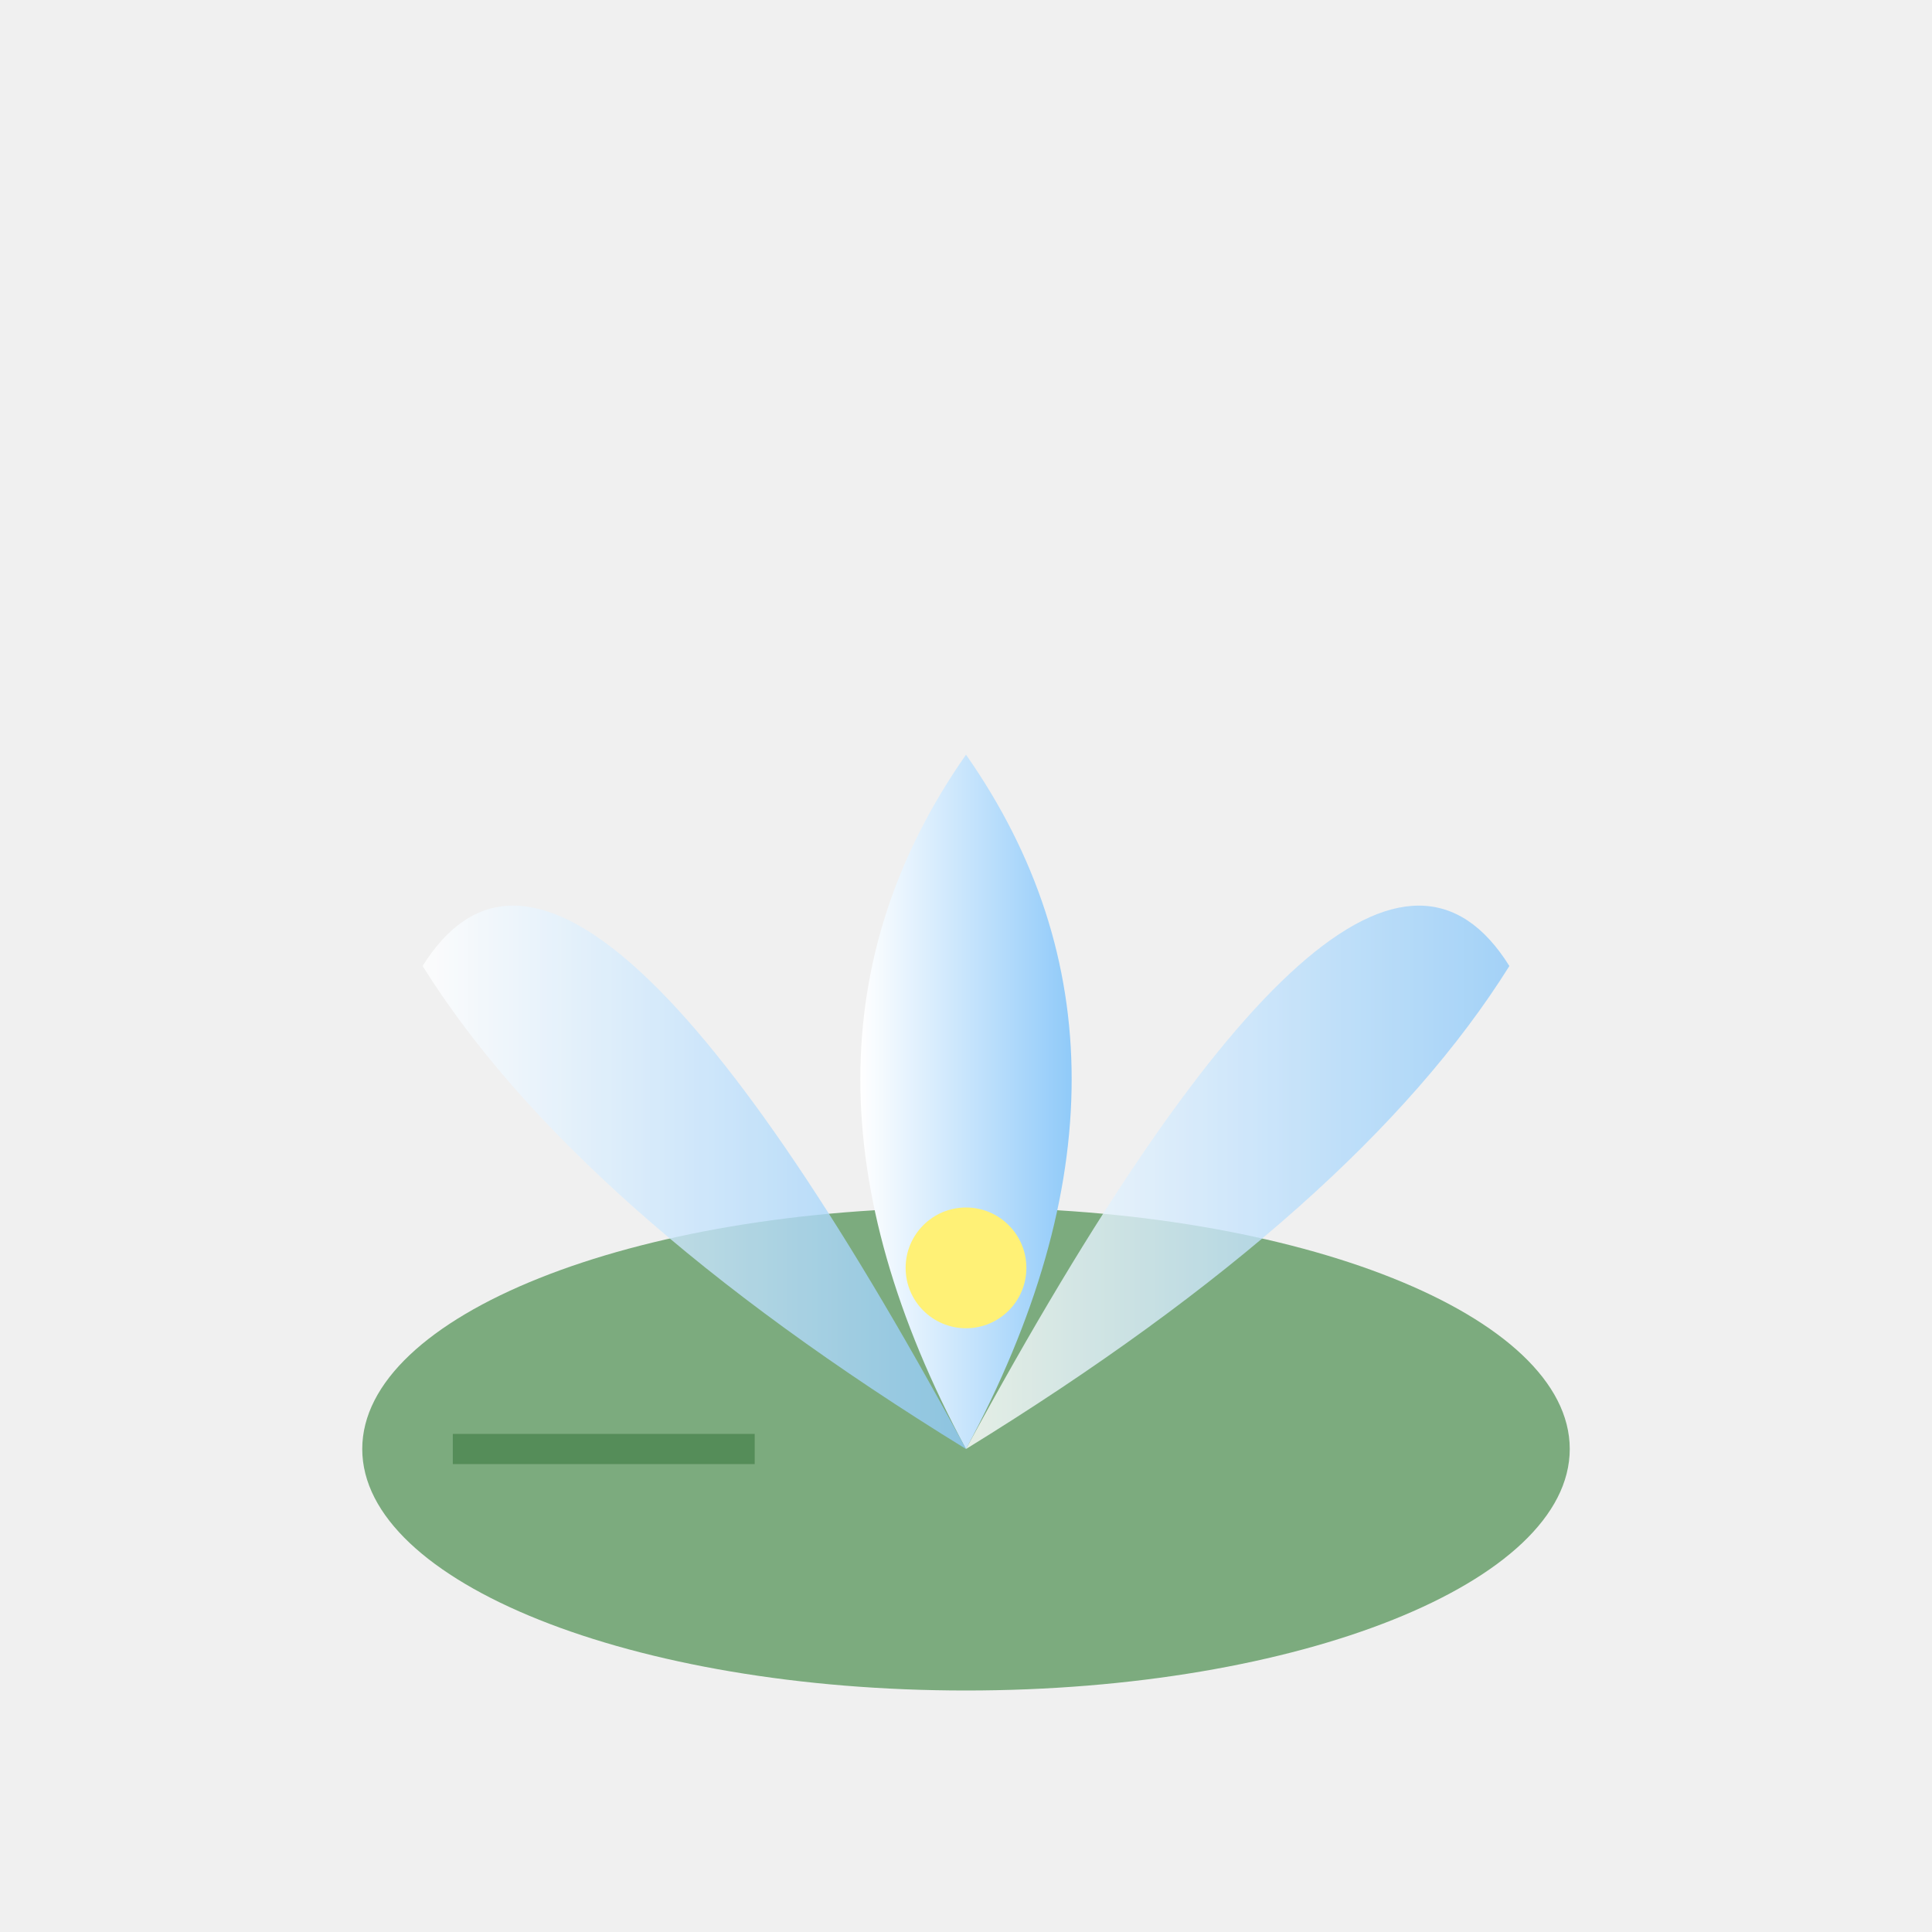
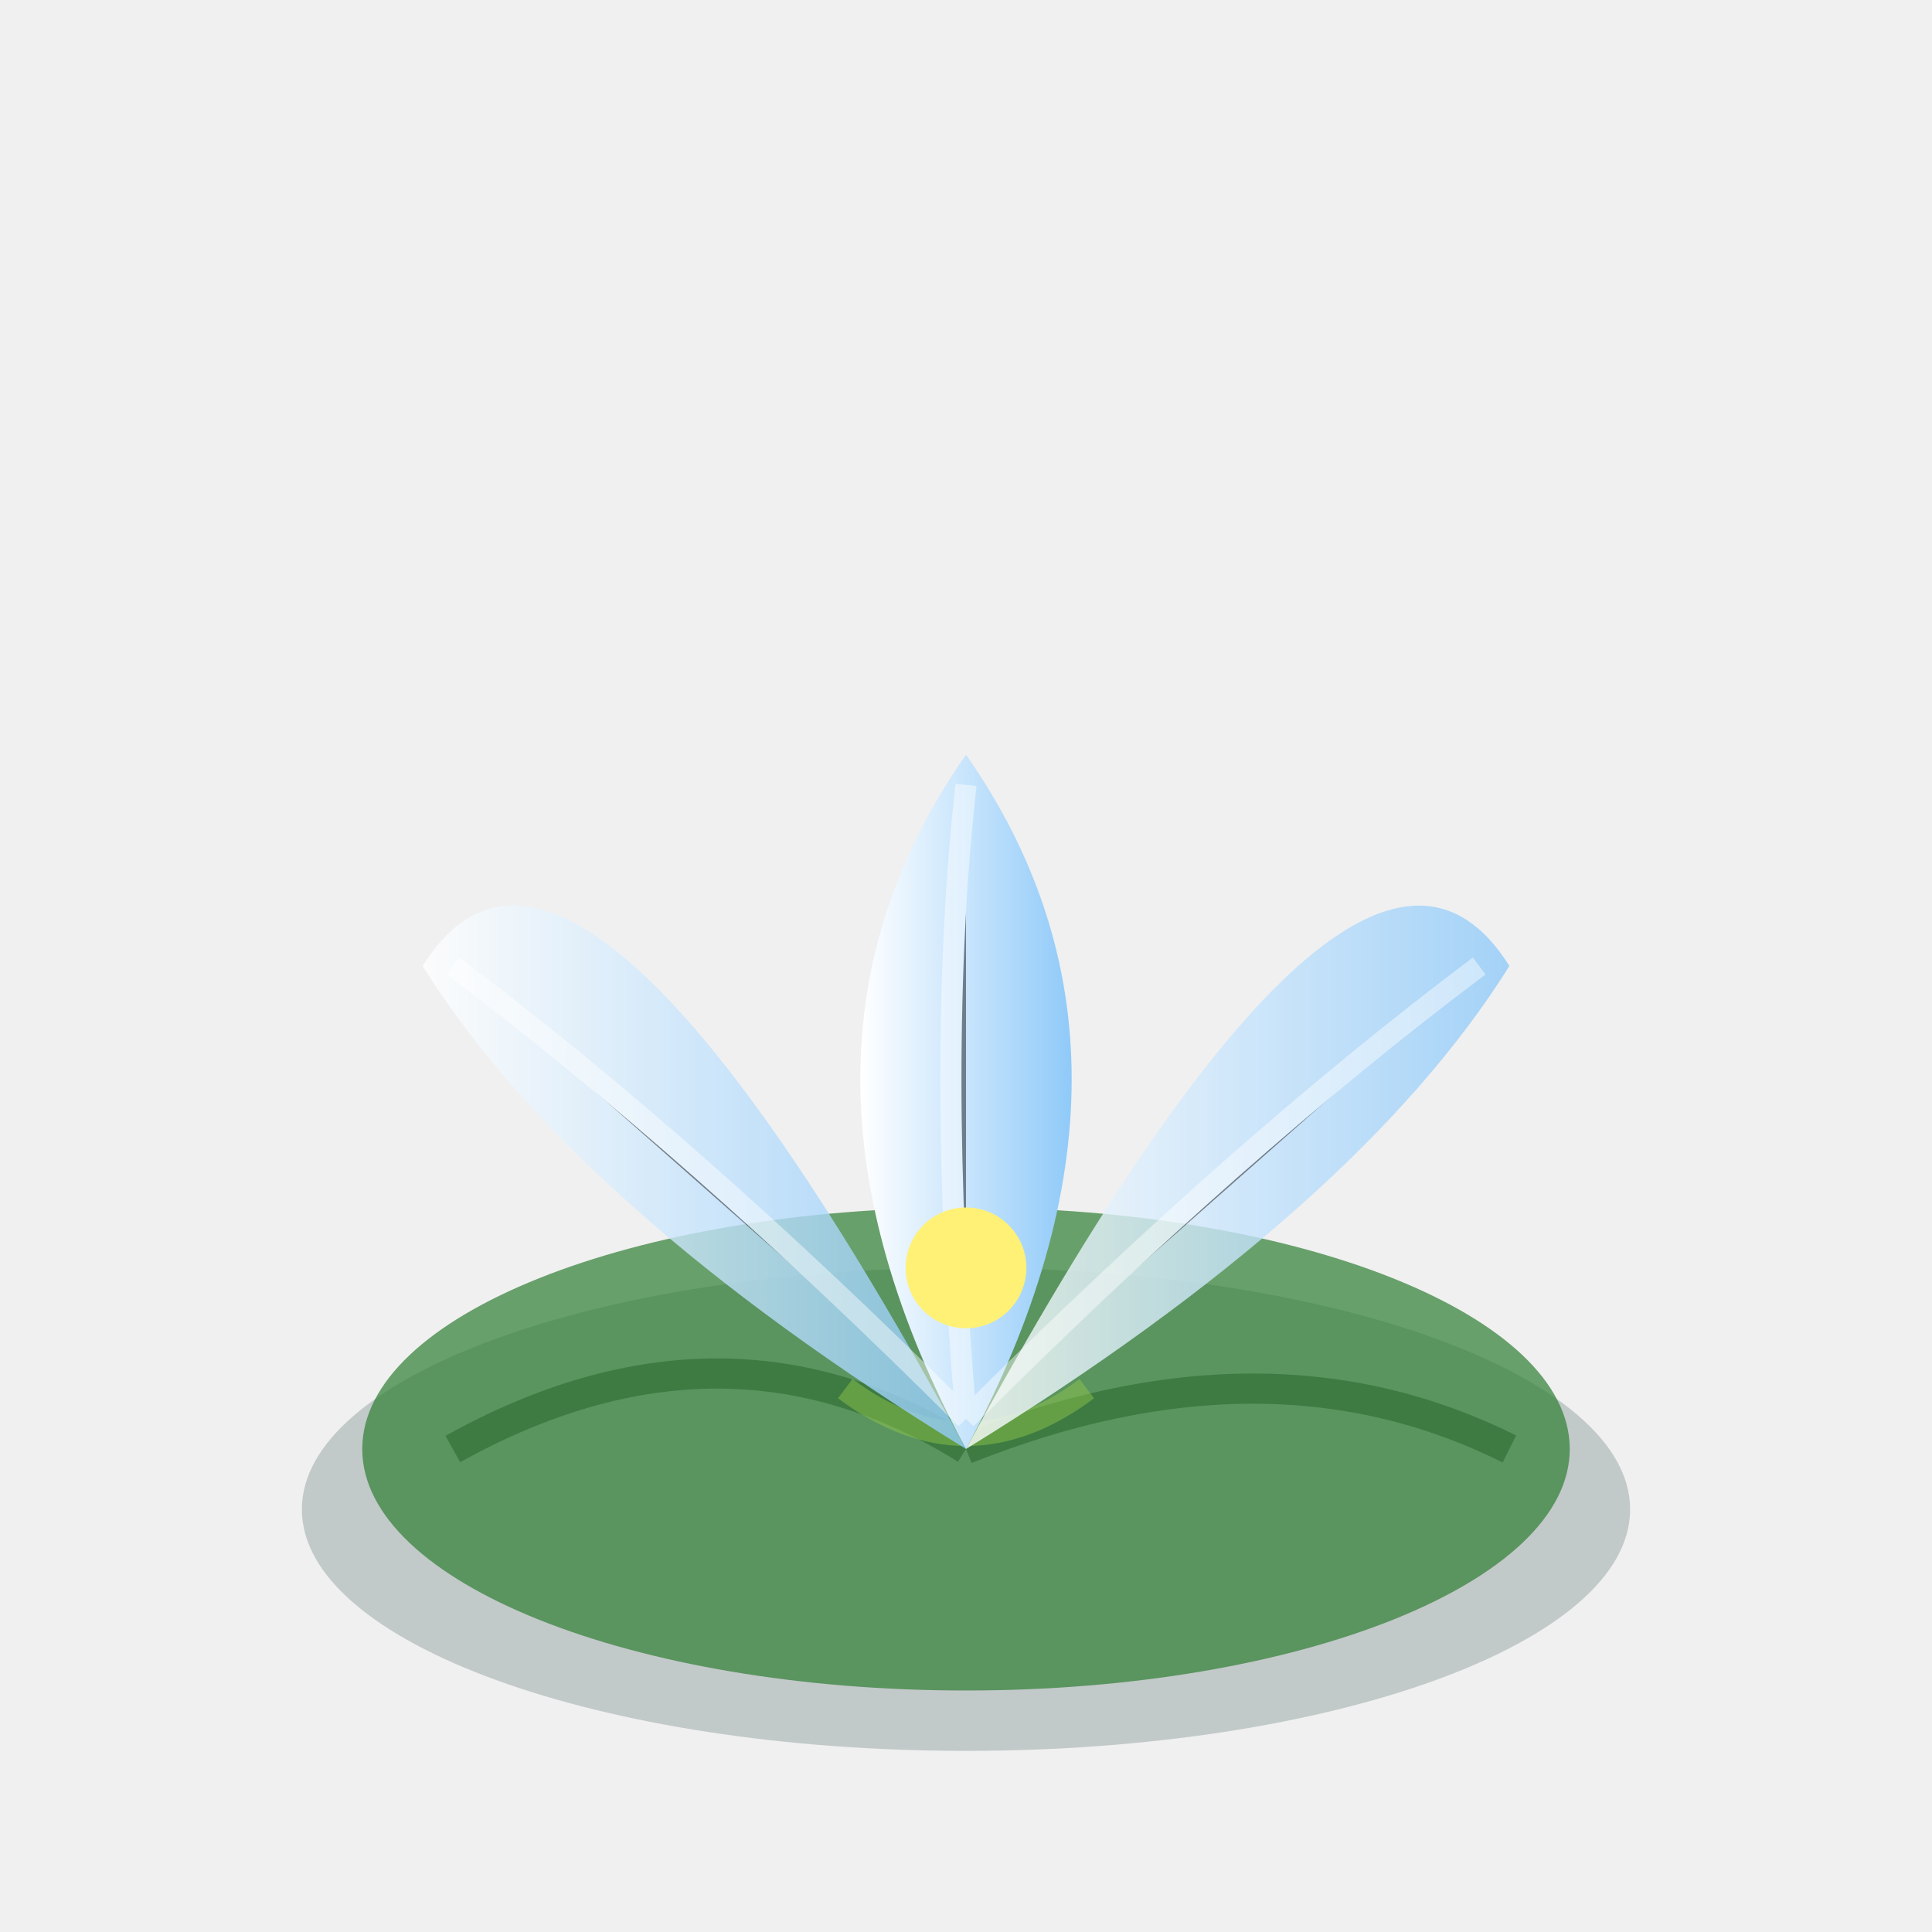
<svg xmlns="http://www.w3.org/2000/svg" viewBox="0 0 64 64">
  <defs>
    <linearGradient id="petal-grad" cx="50%" cy="50%" r="50%">
      <stop offset="0%" style="stop-color:#ffffff;stop-opacity:1" />
      <stop offset="100%" style="stop-color:#90caf9;stop-opacity:1" />
    </linearGradient>
  </defs>
-   <ellipse cx="32" cy="48" rx="20" ry="8" fill="#2e7d32" opacity="0.6" />
-   <path d="M25 48 L15 48" stroke="#1b5e20" stroke-width="1" opacity="0.4" />
+   <ellipse cx="32" cy="50" rx="22" ry="8" fill="#0b2f2c" opacity="0.2" />
+   <ellipse cx="32" cy="48" rx="20" ry="8" fill="#2e7d32" opacity="0.7" />
+   <path d="M32 48 Q24 43 15 48 M32 48 Q42 44 50 48" stroke="#1b5e20" stroke-width="1" opacity="0.45" fill="none" />
+   <path d="M28 46 Q32 49 36 46" fill="none" stroke="#8bc34a" stroke-width="0.8" opacity="0.5" />
  <path d="M32 48 Q25 35 32 25 Q39 35 32 48" fill="url(#petal-grad)" />
  <path d="M32 48 Q45 40 50 32 Q45 24 32 48" fill="url(#petal-grad)" opacity="0.8" />
  <path d="M32 48 Q19 40 14 32 Q19 24 32 48" fill="url(#petal-grad)" opacity="0.8" />
+   <path d="M32 47 Q31 35 32 26 M32 47 Q41 38 49 32 M32 47 Q23 38 15 32" stroke="#ffffff" stroke-width="0.7" opacity="0.45" />
  <circle cx="32" cy="42" r="2" fill="#fff176" />
</svg>
